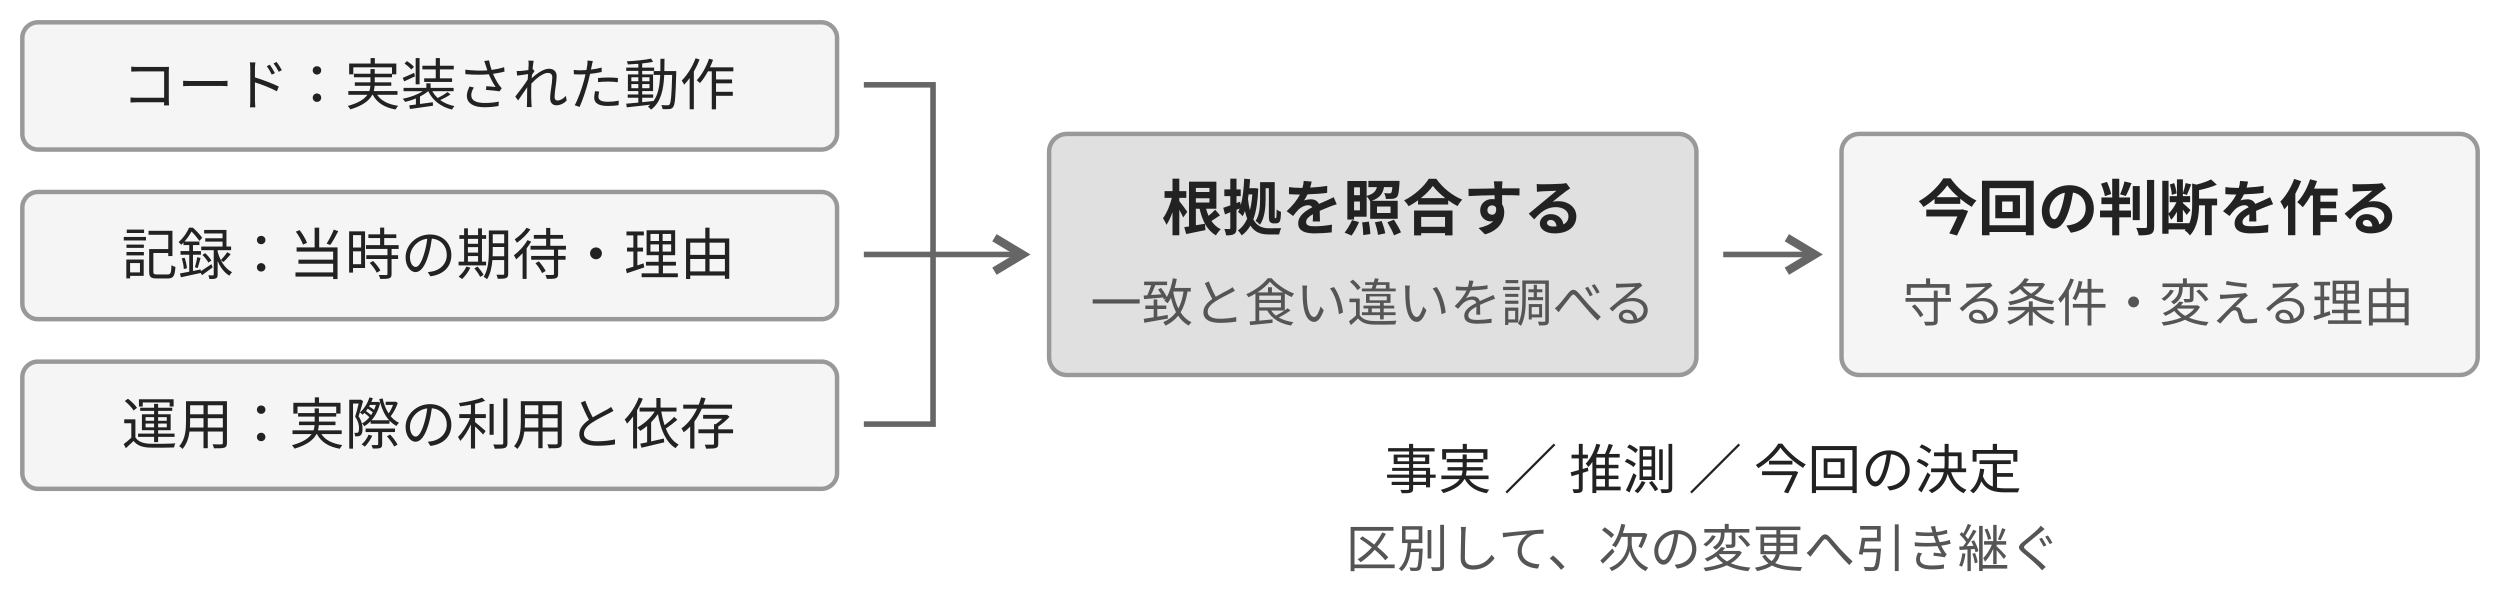
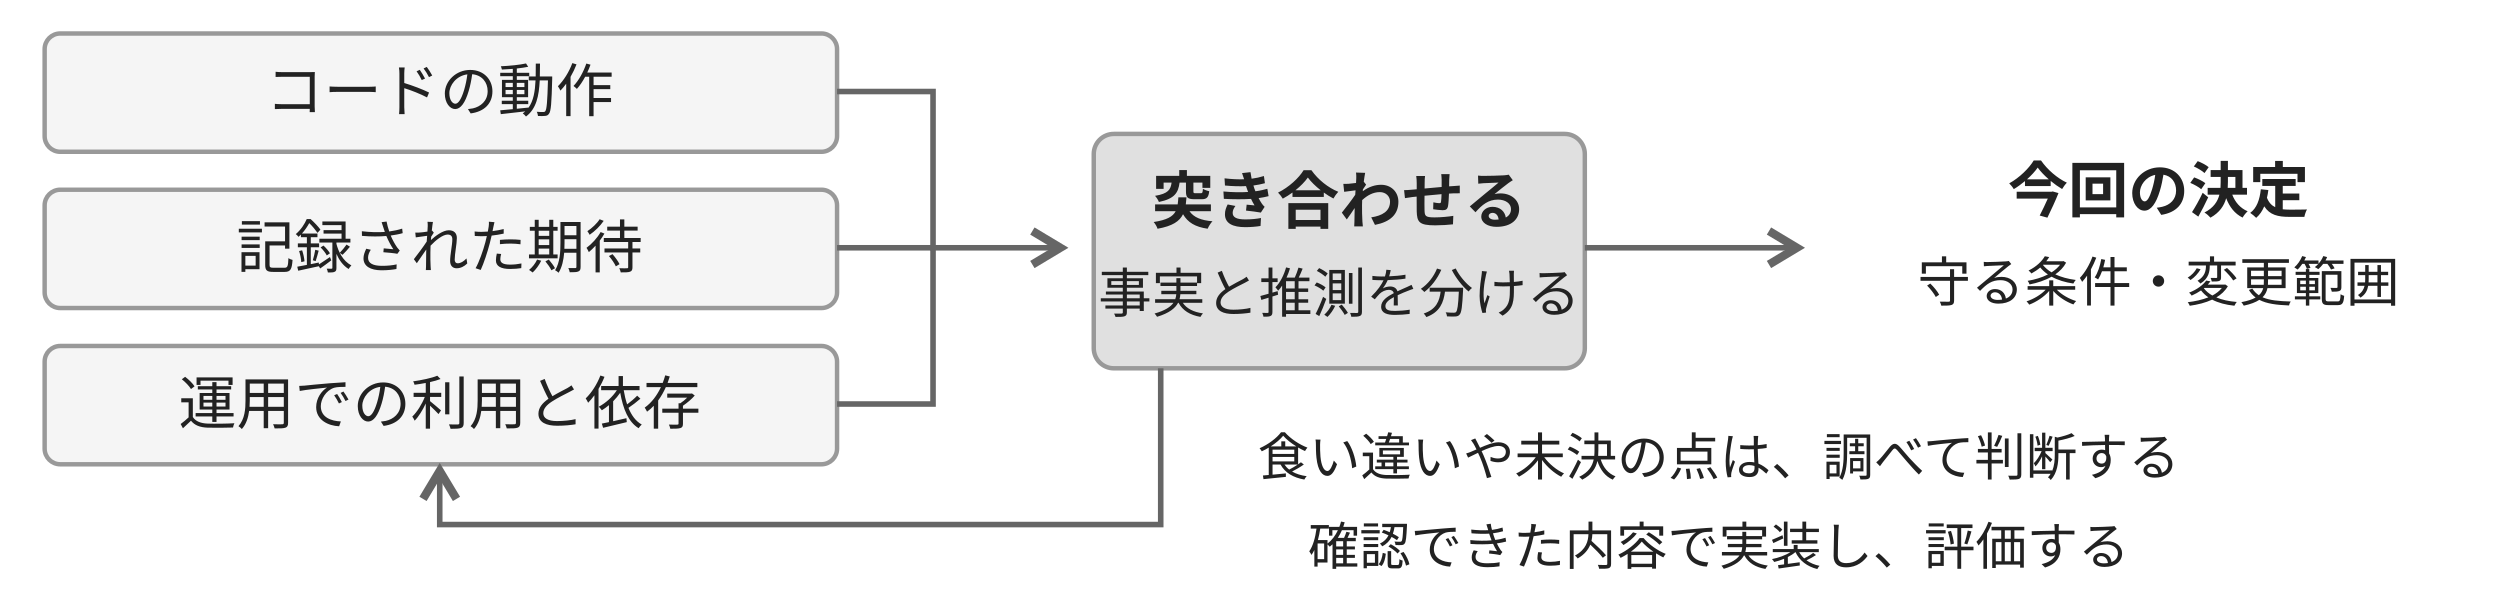
<svg xmlns="http://www.w3.org/2000/svg" width="1120" height="270" viewBox="0 0 1120 270" role="img" aria-labelledby="title desc">
  <defs>
-     <marker id="arrow" markerWidth="8" markerHeight="8" refX="6" refY="4" orient="auto">
+     <marker id="a" markerWidth="8" markerHeight="8" refX="6" refY="4" orient="auto">
      <path d="M1 1 L6 4 L1 7" fill="none" stroke="#666" stroke-width="1.5" />
    </marker>
  </defs>
  <g font-family="Noto Sans JP, Hiragino Sans, sans-serif" fill="#222" text-anchor="middle">
    <g fill="#f5f5f5" stroke="#999" stroke-width="2">
-       <rect x="10" y="10" width="365" height="57" rx="7" />
-       <rect x="10" y="86" width="365" height="57" rx="7" />
-       <rect x="10" y="162" width="365" height="57" rx="7" />
+       <rect x="20" y="15" width="355" height="53" rx="7" />
+       <rect x="20" y="85" width="355" height="53" rx="7" />
+       <rect x="20" y="155" width="355" height="53" rx="7" />
    </g>
-     <g font-size="25">
-       <text x="192" y="47">コード：実装された動作</text>
-       <text x="192" y="123">記録：当時の期待・理由</text>
-       <text x="192" y="199">運用：実際の利用と依存</text>
+     <g font-size="26">
+       <text x="197" y="50">コードの動作</text>
+       <text x="197" y="120">記録された期待</text>
+       <text x="197" y="190">運用での利用と依存</text>
    </g>
-     <rect x="470" y="60" width="290" height="108" rx="8" fill="#e0e0e0" stroke="#999" stroke-width="2" />
-     <rect x="825" y="60" width="285" height="108" rx="8" fill="#f5f5f5" stroke="#999" stroke-width="2" />
-     <g font-size="27" font-weight="700">
-       <text x="615" y="103">根拠を照合する</text>
-       <text x="967" y="103">今回の判断を作る</text>
+     <g fill="none" stroke="#666" stroke-width="2.5">
+       <path d="M375 41 H418 V111 H475" marker-end="url(#a)" />
+       <path d="M375 111 H418 M375 181 H418 V111" />
    </g>
-     <g font-size="23" fill="#555">
-       <text x="615" y="144">一致と食い違いを調べる</text>
-       <text x="967" y="144">守る条件・変える理由</text>
-     </g>
-     <path d="M387 38 H418 V190 H387 M387 114 H418" fill="none" stroke="#666" stroke-width="2.5" />
-     <g fill="none" stroke="#666" stroke-width="2.5" marker-end="url(#arrow)">
-       <path d="M418 114 H458" />
-       <path d="M772 114 H813" />
-     </g>
-     <text x="763" y="219" font-size="24">事実 ／ 推測 ／ 今回の決定</text>
-     <text x="763" y="254" font-size="23" fill="#555">区別して、次の変更へ引き継ぐ</text>
+     <rect x="490" y="60" width="220" height="105" rx="9" fill="#e0e0e0" stroke="#999" stroke-width="2" />
+     <text x="600" y="100" font-size="28" font-weight="700">突き合わせる</text>
+     <text x="600" y="140" font-size="24">事実と推測を分ける</text>
+     <path d="M710 111 H805" fill="none" stroke="#666" stroke-width="2.5" marker-end="url(#a)" />
+     <text x="967" y="95" font-size="27" font-weight="700">今回の決定</text>
+     <text x="967" y="135" font-size="24">守る条件・変更範囲</text>
+     <path d="M520 165 V235 H197 V211" fill="none" stroke="#666" stroke-width="2.5" marker-end="url(#a)" />
+     <text x="770" y="213" font-size="23">食い違いや未決の点は、調べて判断する</text>
+     <text x="770" y="253" font-size="23">確認できた内容で実装し、評価する</text>
  </g>
</svg>
